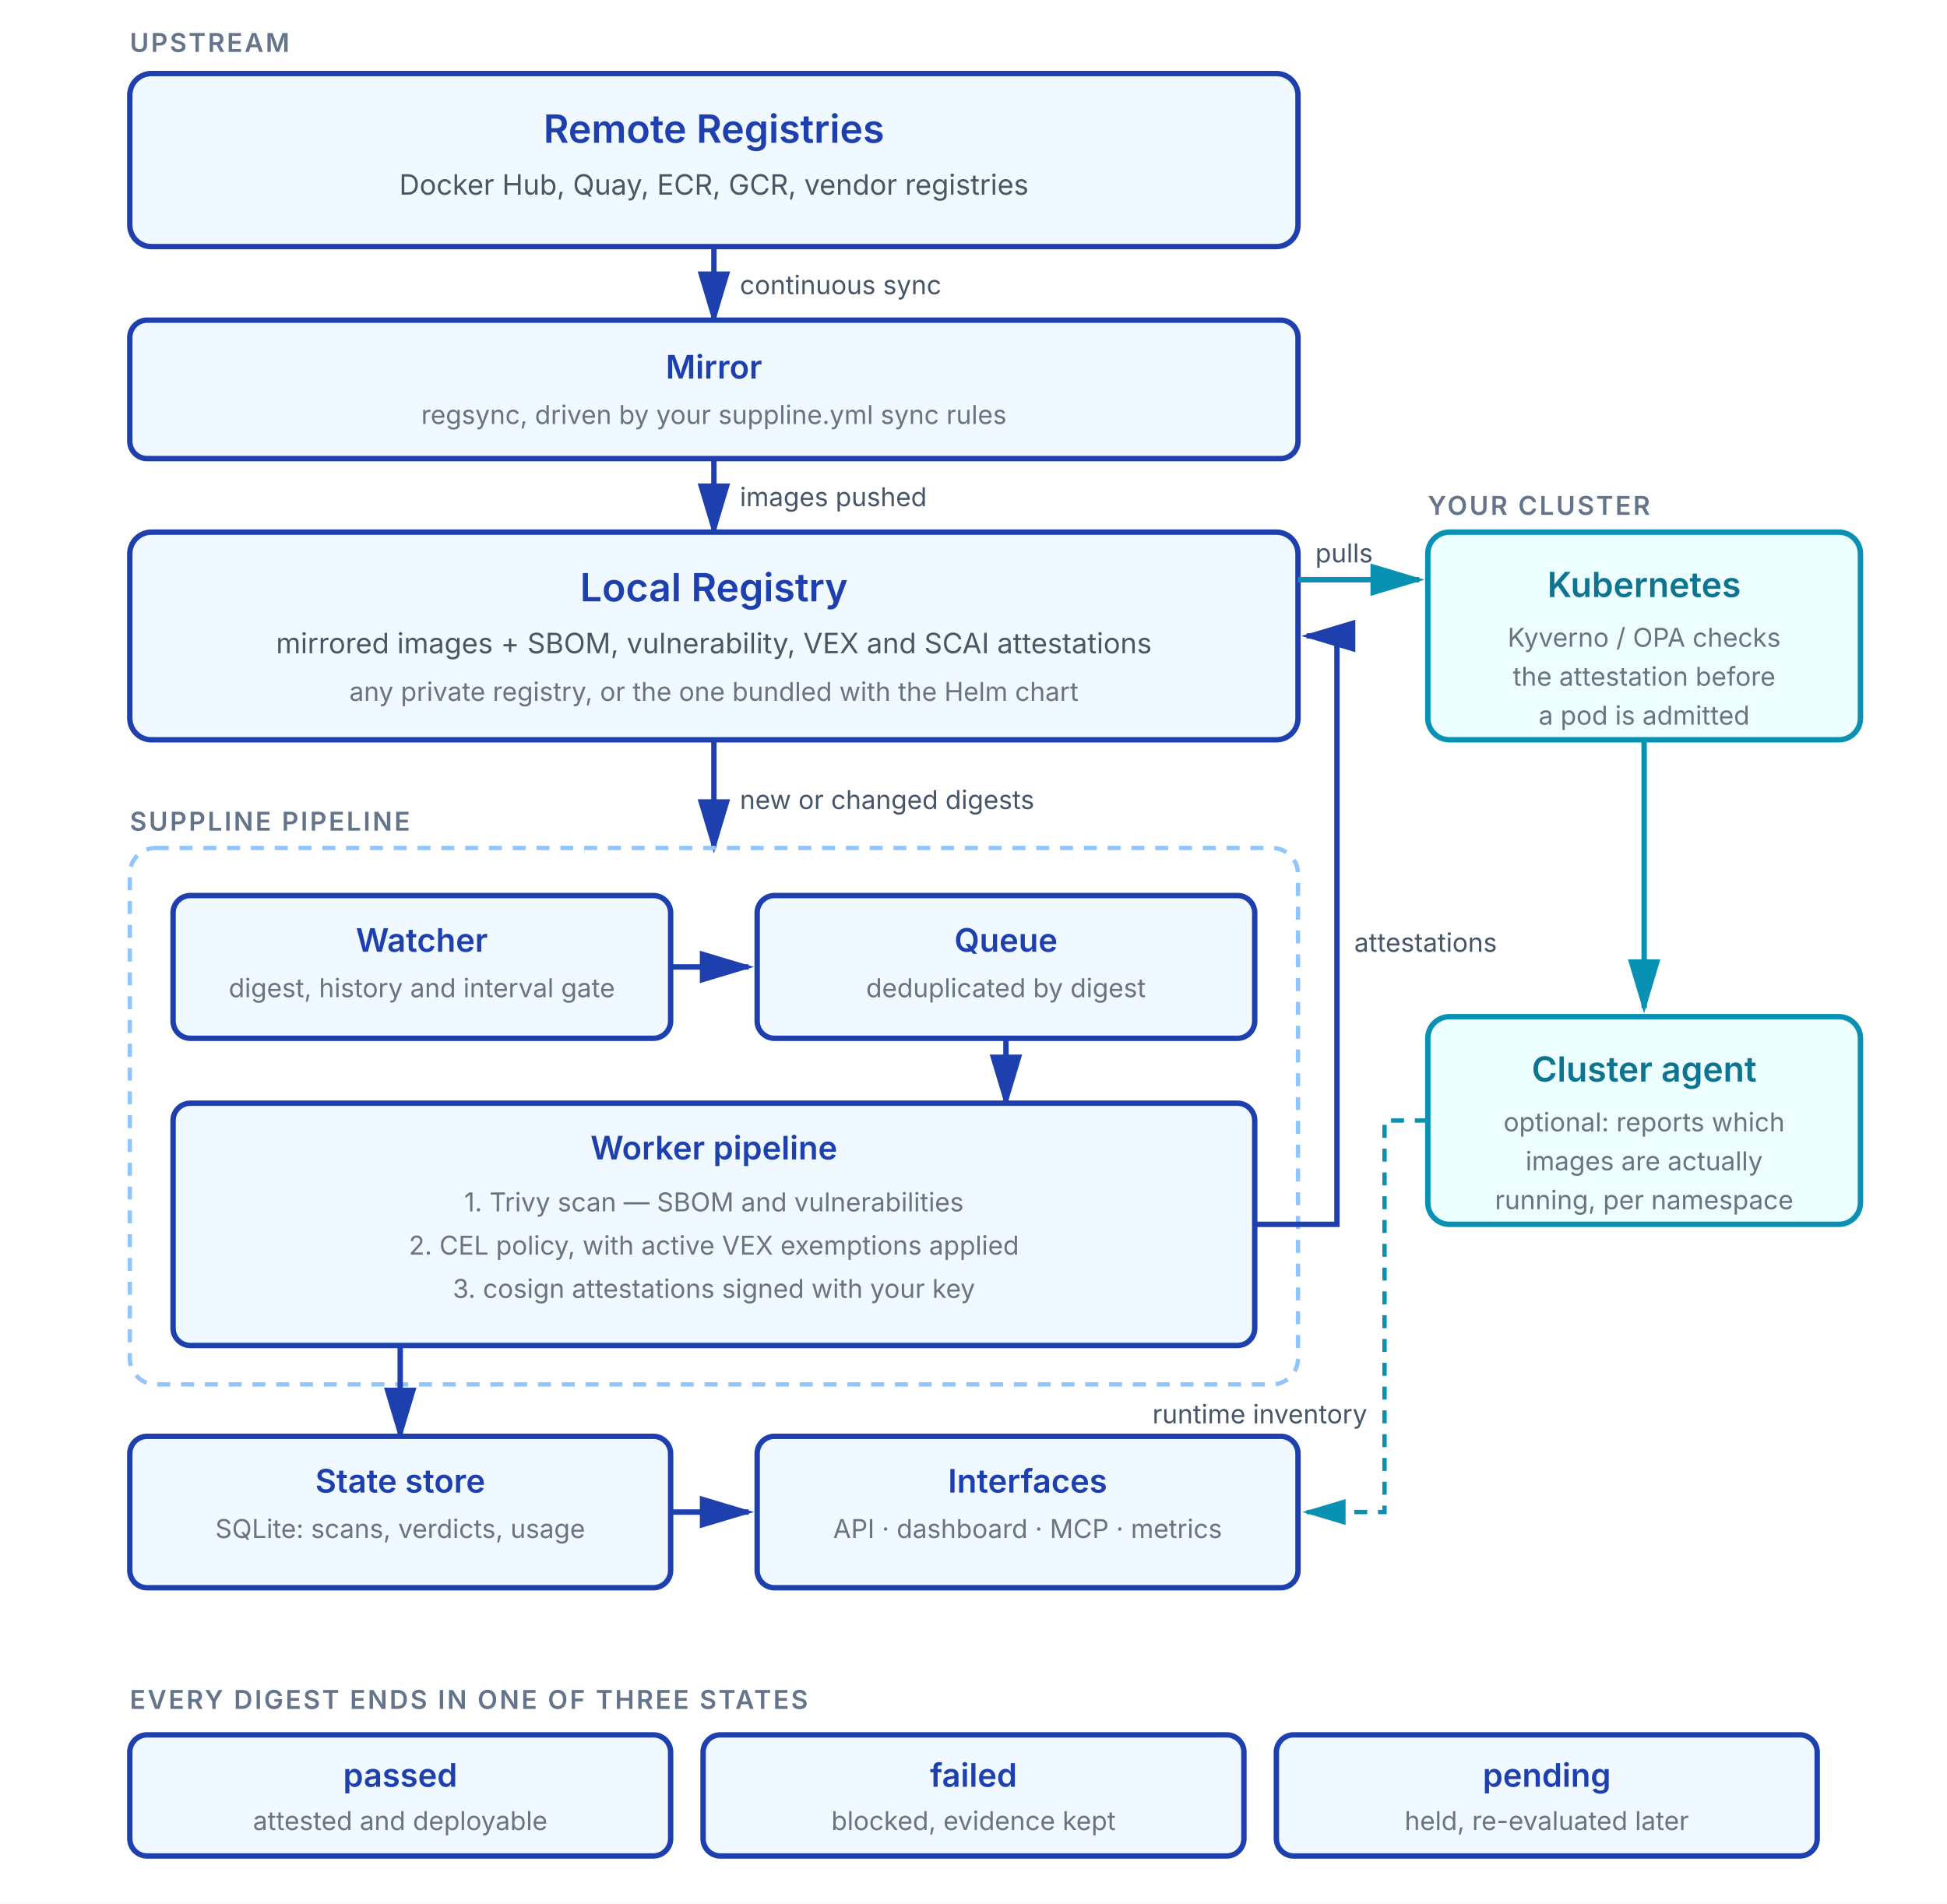
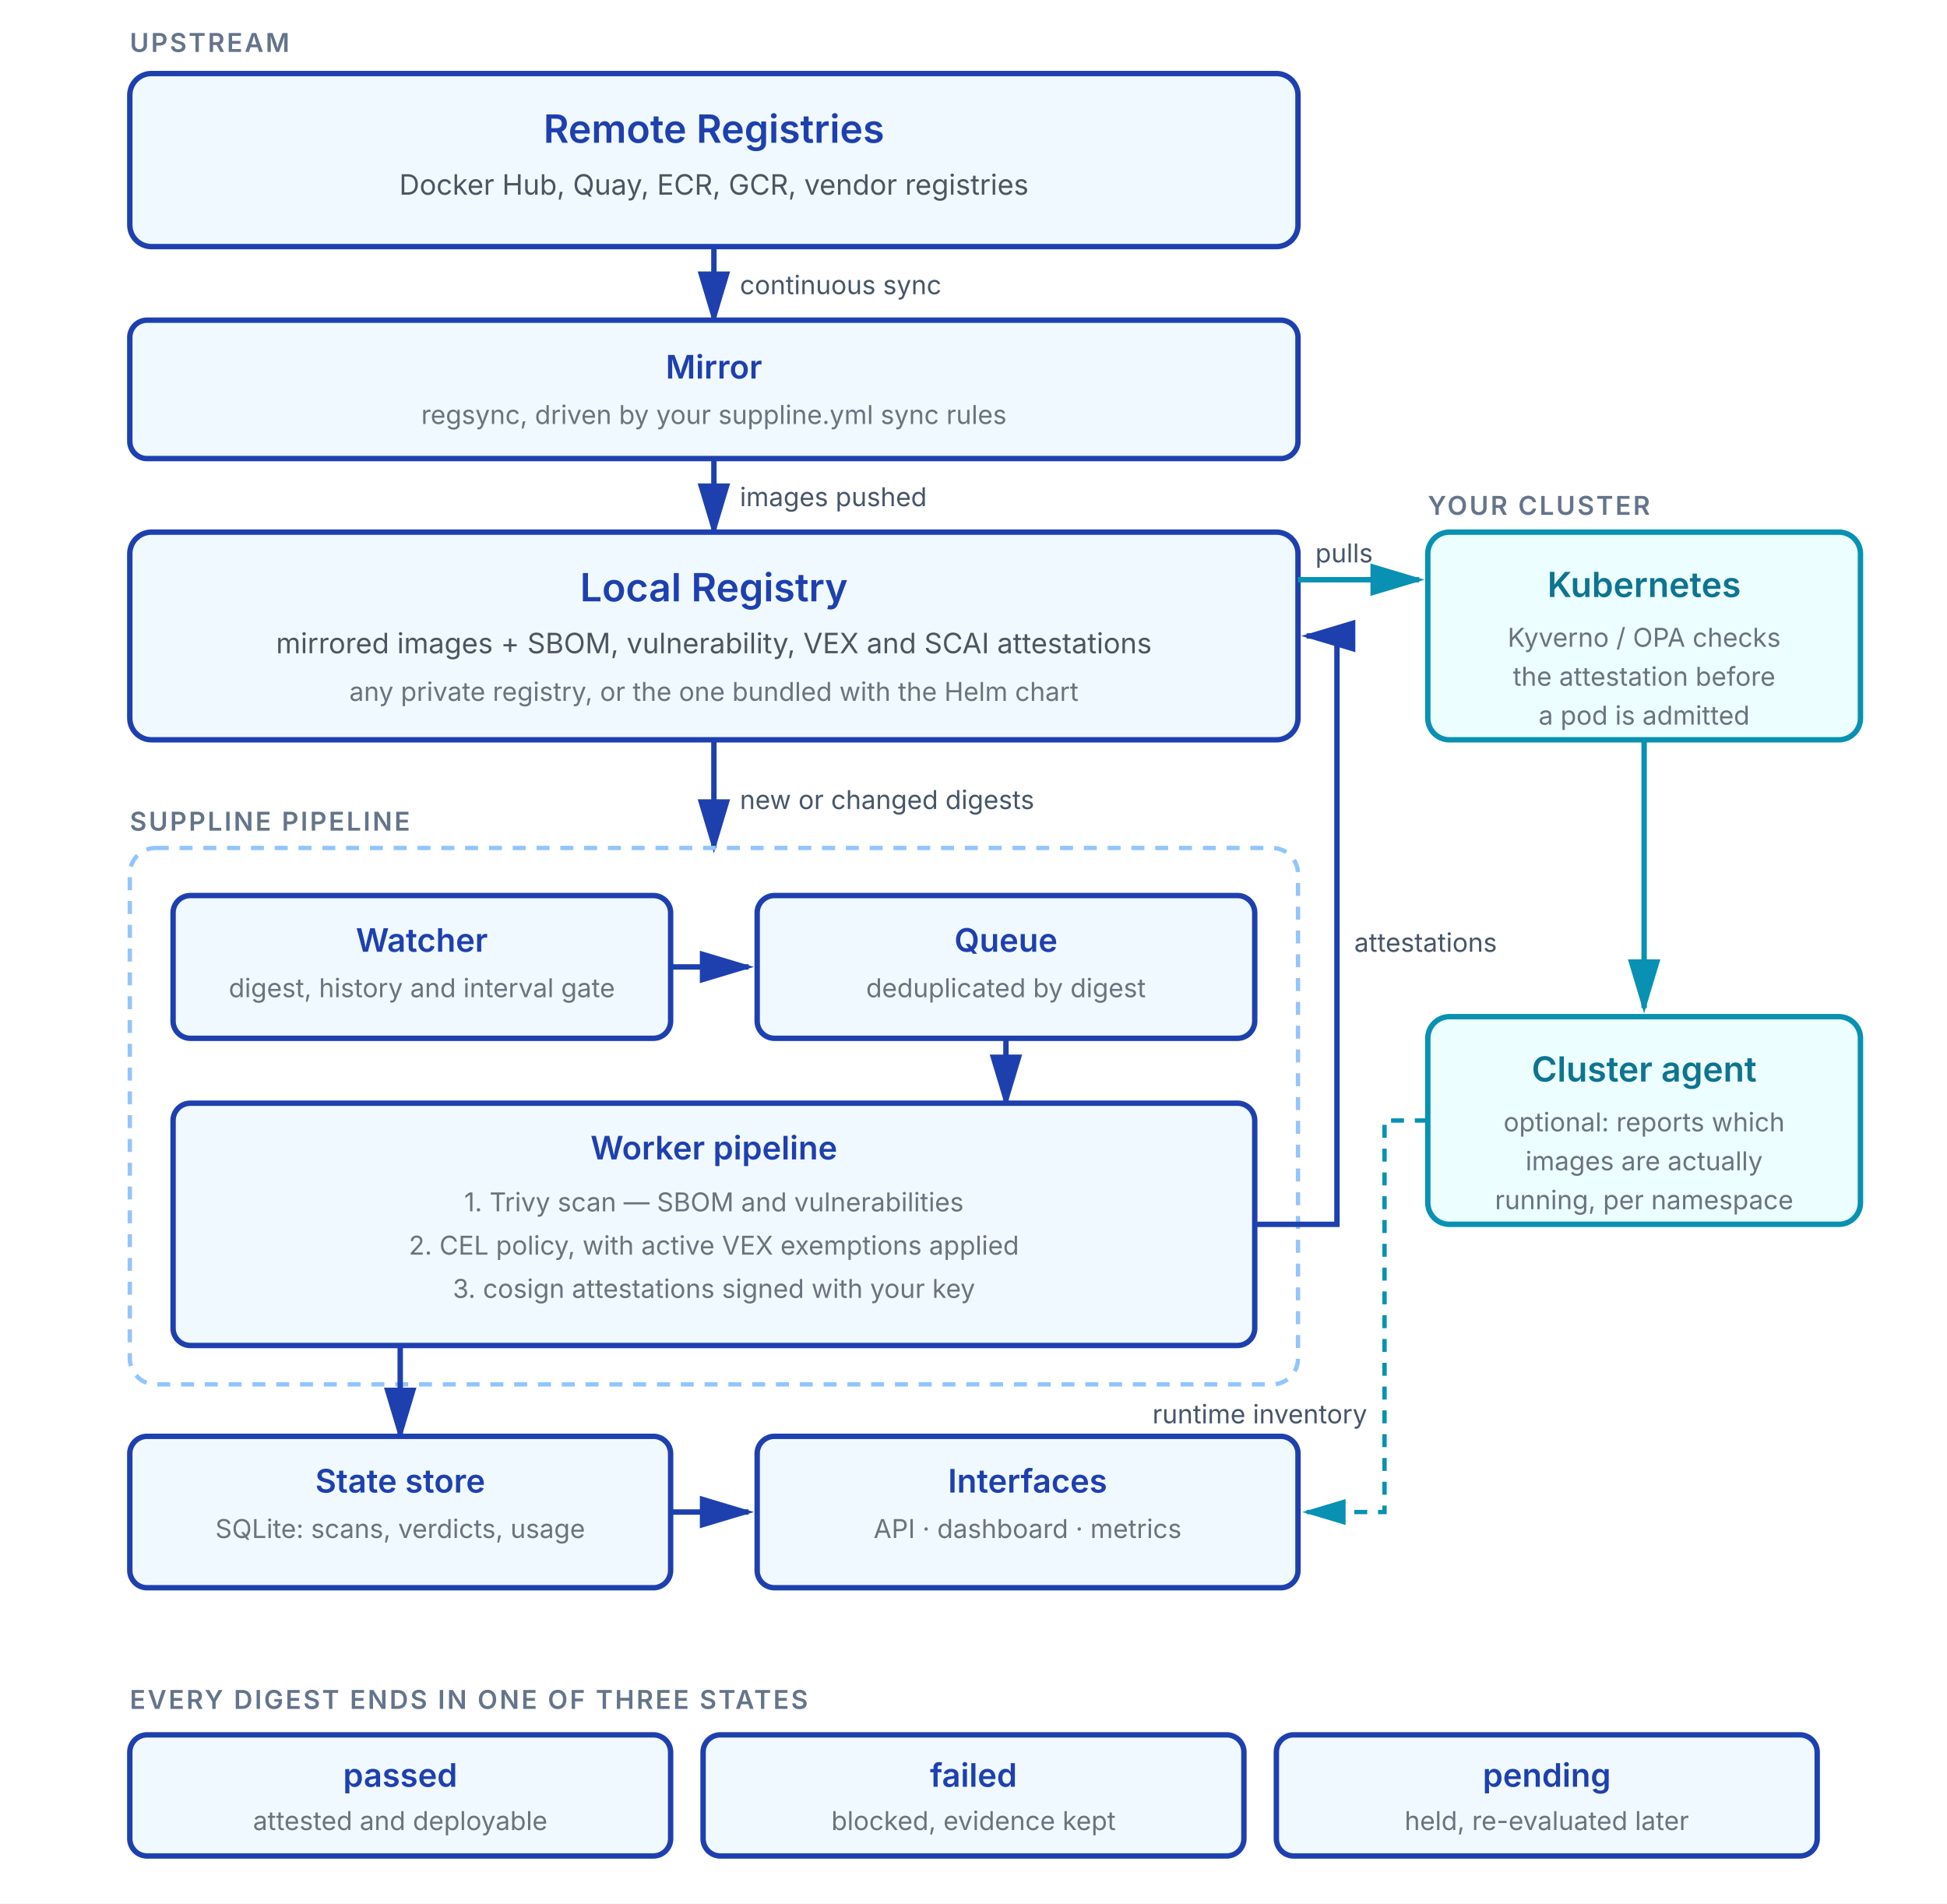
- <svg xmlns="http://www.w3.org/2000/svg" viewBox="0 0 900 880" class="architecture-diagram-svg" role="img" aria-label="suppline architecture: regsync mirrors remote registries into a local registry; the watcher enqueues new digests; the worker pipeline scans with Trivy, evaluates CEL policy with VEX, and signs cosign attestations back into the registry; results are persisted in SQLite and exposed through the API, dashboard, MCP server and metrics; Kubernetes pulls verified images and Kyverno or OPA checks the attestation; an optional cluster agent reports which images are actually running.">
+ <svg xmlns="http://www.w3.org/2000/svg" viewBox="0 0 900 880" class="architecture-diagram-svg" role="img" aria-label="suppline architecture: regsync mirrors remote registries into a local registry; the watcher enqueues new digests; the worker pipeline scans with Trivy, evaluates CEL policy with VEX, and signs cosign attestations back into the registry; results are persisted in SQLite and exposed through the API, dashboard and metrics; Kubernetes pulls verified images and Kyverno or OPA checks the attestation; an optional cluster agent reports which images are actually running.">
  <defs>
    <style>
      .box { fill: #f0f9ff; stroke: #1e40af; stroke-width: 2.5; }
      .box-large { fill: #f0f9ff; stroke: #1e40af; stroke-width: 2.5; }
      .box-outline { fill: none; stroke: #93c5fd; stroke-width: 2; stroke-dasharray: 6 5; }
      .box-accent { fill: #ecfeff; stroke: #0891b2; stroke-width: 2.5; }
      .box-title { font-weight: 600; font-size: 18px; fill: #1e40af; font-family: -apple-system, BlinkMacSystemFont, 'Segoe UI', sans-serif; }
      .box-title-small { font-weight: 600; font-size: 15px; fill: #1e40af; font-family: -apple-system, BlinkMacSystemFont, 'Segoe UI', sans-serif; }
      .box-title-accent { font-weight: 600; font-size: 16px; fill: #0e7490; font-family: -apple-system, BlinkMacSystemFont, 'Segoe UI', sans-serif; }
      .box-text { font-size: 13px; fill: #4b5563; font-family: -apple-system, BlinkMacSystemFont, 'Segoe UI', sans-serif; }
      .box-text-small { font-size: 12px; fill: #6b7280; font-family: -apple-system, BlinkMacSystemFont, 'Segoe UI', sans-serif; }
      .zone-label { font-size: 12px; fill: #64748b; font-weight: 600; letter-spacing: 0.08em; font-family: -apple-system, BlinkMacSystemFont, 'Segoe UI', sans-serif; }
      .arrow { stroke: #1e40af; stroke-width: 2.5; fill: none; marker-end: url(#arrowhead); }
      .arrow-accent { stroke: #0891b2; stroke-width: 2.5; fill: none; marker-end: url(#arrowhead-accent); }
      .arrow-dashed { stroke: #0891b2; stroke-width: 2; fill: none; stroke-dasharray: 6 5; marker-end: url(#arrowhead-accent); }
      .edge-label { font-size: 12px; fill: #475569; font-family: -apple-system, BlinkMacSystemFont, 'Segoe UI', sans-serif; }
    </style>
    <marker id="arrowhead" markerWidth="10" markerHeight="10" refX="9" refY="3" orient="auto">
      <polygon points="0 0, 10 3, 0 6" fill="#1e40af" />
    </marker>
    <marker id="arrowhead-accent" markerWidth="10" markerHeight="10" refX="9" refY="3" orient="auto">
      <polygon points="0 0, 10 3, 0 6" fill="#0891b2" />
    </marker>
  </defs>
  <rect width="900" height="880" fill="#ffffff" />
  <text x="60" y="24" class="zone-label">UPSTREAM</text>
  <rect x="60" y="34" width="540" height="80" class="box-large" rx="10" />
  <text x="330" y="66" text-anchor="middle" class="box-title">Remote Registries</text>
  <text x="330" y="90" text-anchor="middle" class="box-text">Docker Hub, Quay, ECR, GCR, vendor registries</text>
  <path d="M 330 114 L 330 148" class="arrow" />
  <text x="342" y="136" class="edge-label">continuous sync</text>
  <rect x="60" y="148" width="540" height="64" class="box" rx="8" />
  <text x="330" y="175" text-anchor="middle" class="box-title-small">Mirror</text>
  <text x="330" y="196" text-anchor="middle" class="box-text-small">regsync, driven by your suppline.yml sync rules</text>
  <path d="M 330 212 L 330 246" class="arrow" />
  <text x="342" y="234" class="edge-label">images pushed</text>
  <rect x="60" y="246" width="540" height="96" class="box-large" rx="10" />
  <text x="330" y="278" text-anchor="middle" class="box-title">Local Registry</text>
  <text x="330" y="302" text-anchor="middle" class="box-text">mirrored images + SBOM, vulnerability, VEX and SCAI attestations</text>
  <text x="330" y="324" text-anchor="middle" class="box-text-small">any private registry, or the one bundled with the Helm chart</text>
  <path d="M 330 342 L 330 392" class="arrow" />
  <text x="342" y="374" class="edge-label">new or changed digests</text>
  <text x="60" y="384" class="zone-label">SUPPLINE PIPELINE</text>
  <rect x="60" y="392" width="540" height="248" class="box-outline" rx="12" />
  <rect x="80" y="414" width="230" height="66" class="box" rx="8" />
  <text x="195" y="440" text-anchor="middle" class="box-title-small">Watcher</text>
  <text x="195" y="461" text-anchor="middle" class="box-text-small">digest, history and interval gate</text>
  <path d="M 310 447 L 346 447" class="arrow" />
  <rect x="350" y="414" width="230" height="66" class="box" rx="8" />
  <text x="465" y="440" text-anchor="middle" class="box-title-small">Queue</text>
  <text x="465" y="461" text-anchor="middle" class="box-text-small">deduplicated by digest</text>
  <path d="M 465 480 L 465 510" class="arrow" />
  <rect x="80" y="510" width="500" height="112" class="box" rx="8" />
  <text x="330" y="536" text-anchor="middle" class="box-title-small">Worker pipeline</text>
  <text x="330" y="560" text-anchor="middle" class="box-text-small">1. Trivy scan — SBOM and vulnerabilities</text>
  <text x="330" y="580" text-anchor="middle" class="box-text-small">2. CEL policy, with active VEX exemptions applied</text>
  <text x="330" y="600" text-anchor="middle" class="box-text-small">3. cosign attestations signed with your key</text>
  <path d="M 580 566 L 618 566 L 618 294 L 604 294" class="arrow" />
  <text x="626" y="440" class="edge-label">attestations</text>
  <path d="M 185 622 L 185 664" class="arrow" />
  <rect x="60" y="664" width="250" height="70" class="box" rx="8" />
  <text x="185" y="690" text-anchor="middle" class="box-title-small">State store</text>
  <text x="185" y="711" text-anchor="middle" class="box-text-small">SQLite: scans, verdicts, usage</text>
  <path d="M 310 699 L 346 699" class="arrow" />
  <rect x="350" y="664" width="250" height="70" class="box" rx="8" />
  <text x="475" y="690" text-anchor="middle" class="box-title-small">Interfaces</text>
-   <text x="475" y="711" text-anchor="middle" class="box-text-small">API · dashboard · MCP · metrics</text>
+   <text x="475" y="711" text-anchor="middle" class="box-text-small">API · dashboard · metrics</text>
  <text x="660" y="238" class="zone-label">YOUR CLUSTER</text>
  <rect x="660" y="246" width="200" height="96" class="box-accent" rx="10" />
  <text x="760" y="276" text-anchor="middle" class="box-title-accent">Kubernetes</text>
  <text x="760" y="299" text-anchor="middle" class="box-text-small">Kyverno / OPA checks</text>
  <text x="760" y="317" text-anchor="middle" class="box-text-small">the attestation before</text>
  <text x="760" y="335" text-anchor="middle" class="box-text-small">a pod is admitted</text>
  <path d="M 600 268 L 656 268" class="arrow-accent" />
  <text x="608" y="260" class="edge-label">pulls</text>
  <rect x="660" y="470" width="200" height="96" class="box-accent" rx="10" />
  <text x="760" y="500" text-anchor="middle" class="box-title-accent">Cluster agent</text>
  <text x="760" y="523" text-anchor="middle" class="box-text-small">optional: reports which</text>
  <text x="760" y="541" text-anchor="middle" class="box-text-small">images are actually</text>
  <text x="760" y="559" text-anchor="middle" class="box-text-small">running, per namespace</text>
  <path d="M 760 342 L 760 466" class="arrow-accent" />
  <path d="M 660 518 L 640 518 L 640 699 L 604 699" class="arrow-dashed" />
  <text x="632" y="658" text-anchor="end" class="edge-label">runtime inventory</text>
  <text x="60" y="790" class="zone-label">EVERY DIGEST ENDS IN ONE OF THREE STATES</text>
  <rect x="60" y="802" width="250" height="56" class="box" rx="8" />
  <text x="185" y="826" text-anchor="middle" class="box-title-small">passed</text>
  <text x="185" y="846" text-anchor="middle" class="box-text-small">attested and deployable</text>
  <rect x="325" y="802" width="250" height="56" class="box" rx="8" />
  <text x="450" y="826" text-anchor="middle" class="box-title-small">failed</text>
  <text x="450" y="846" text-anchor="middle" class="box-text-small">blocked, evidence kept</text>
  <rect x="590" y="802" width="250" height="56" class="box" rx="8" />
  <text x="715" y="826" text-anchor="middle" class="box-title-small">pending</text>
  <text x="715" y="846" text-anchor="middle" class="box-text-small">held, re-evaluated later</text>
</svg>
